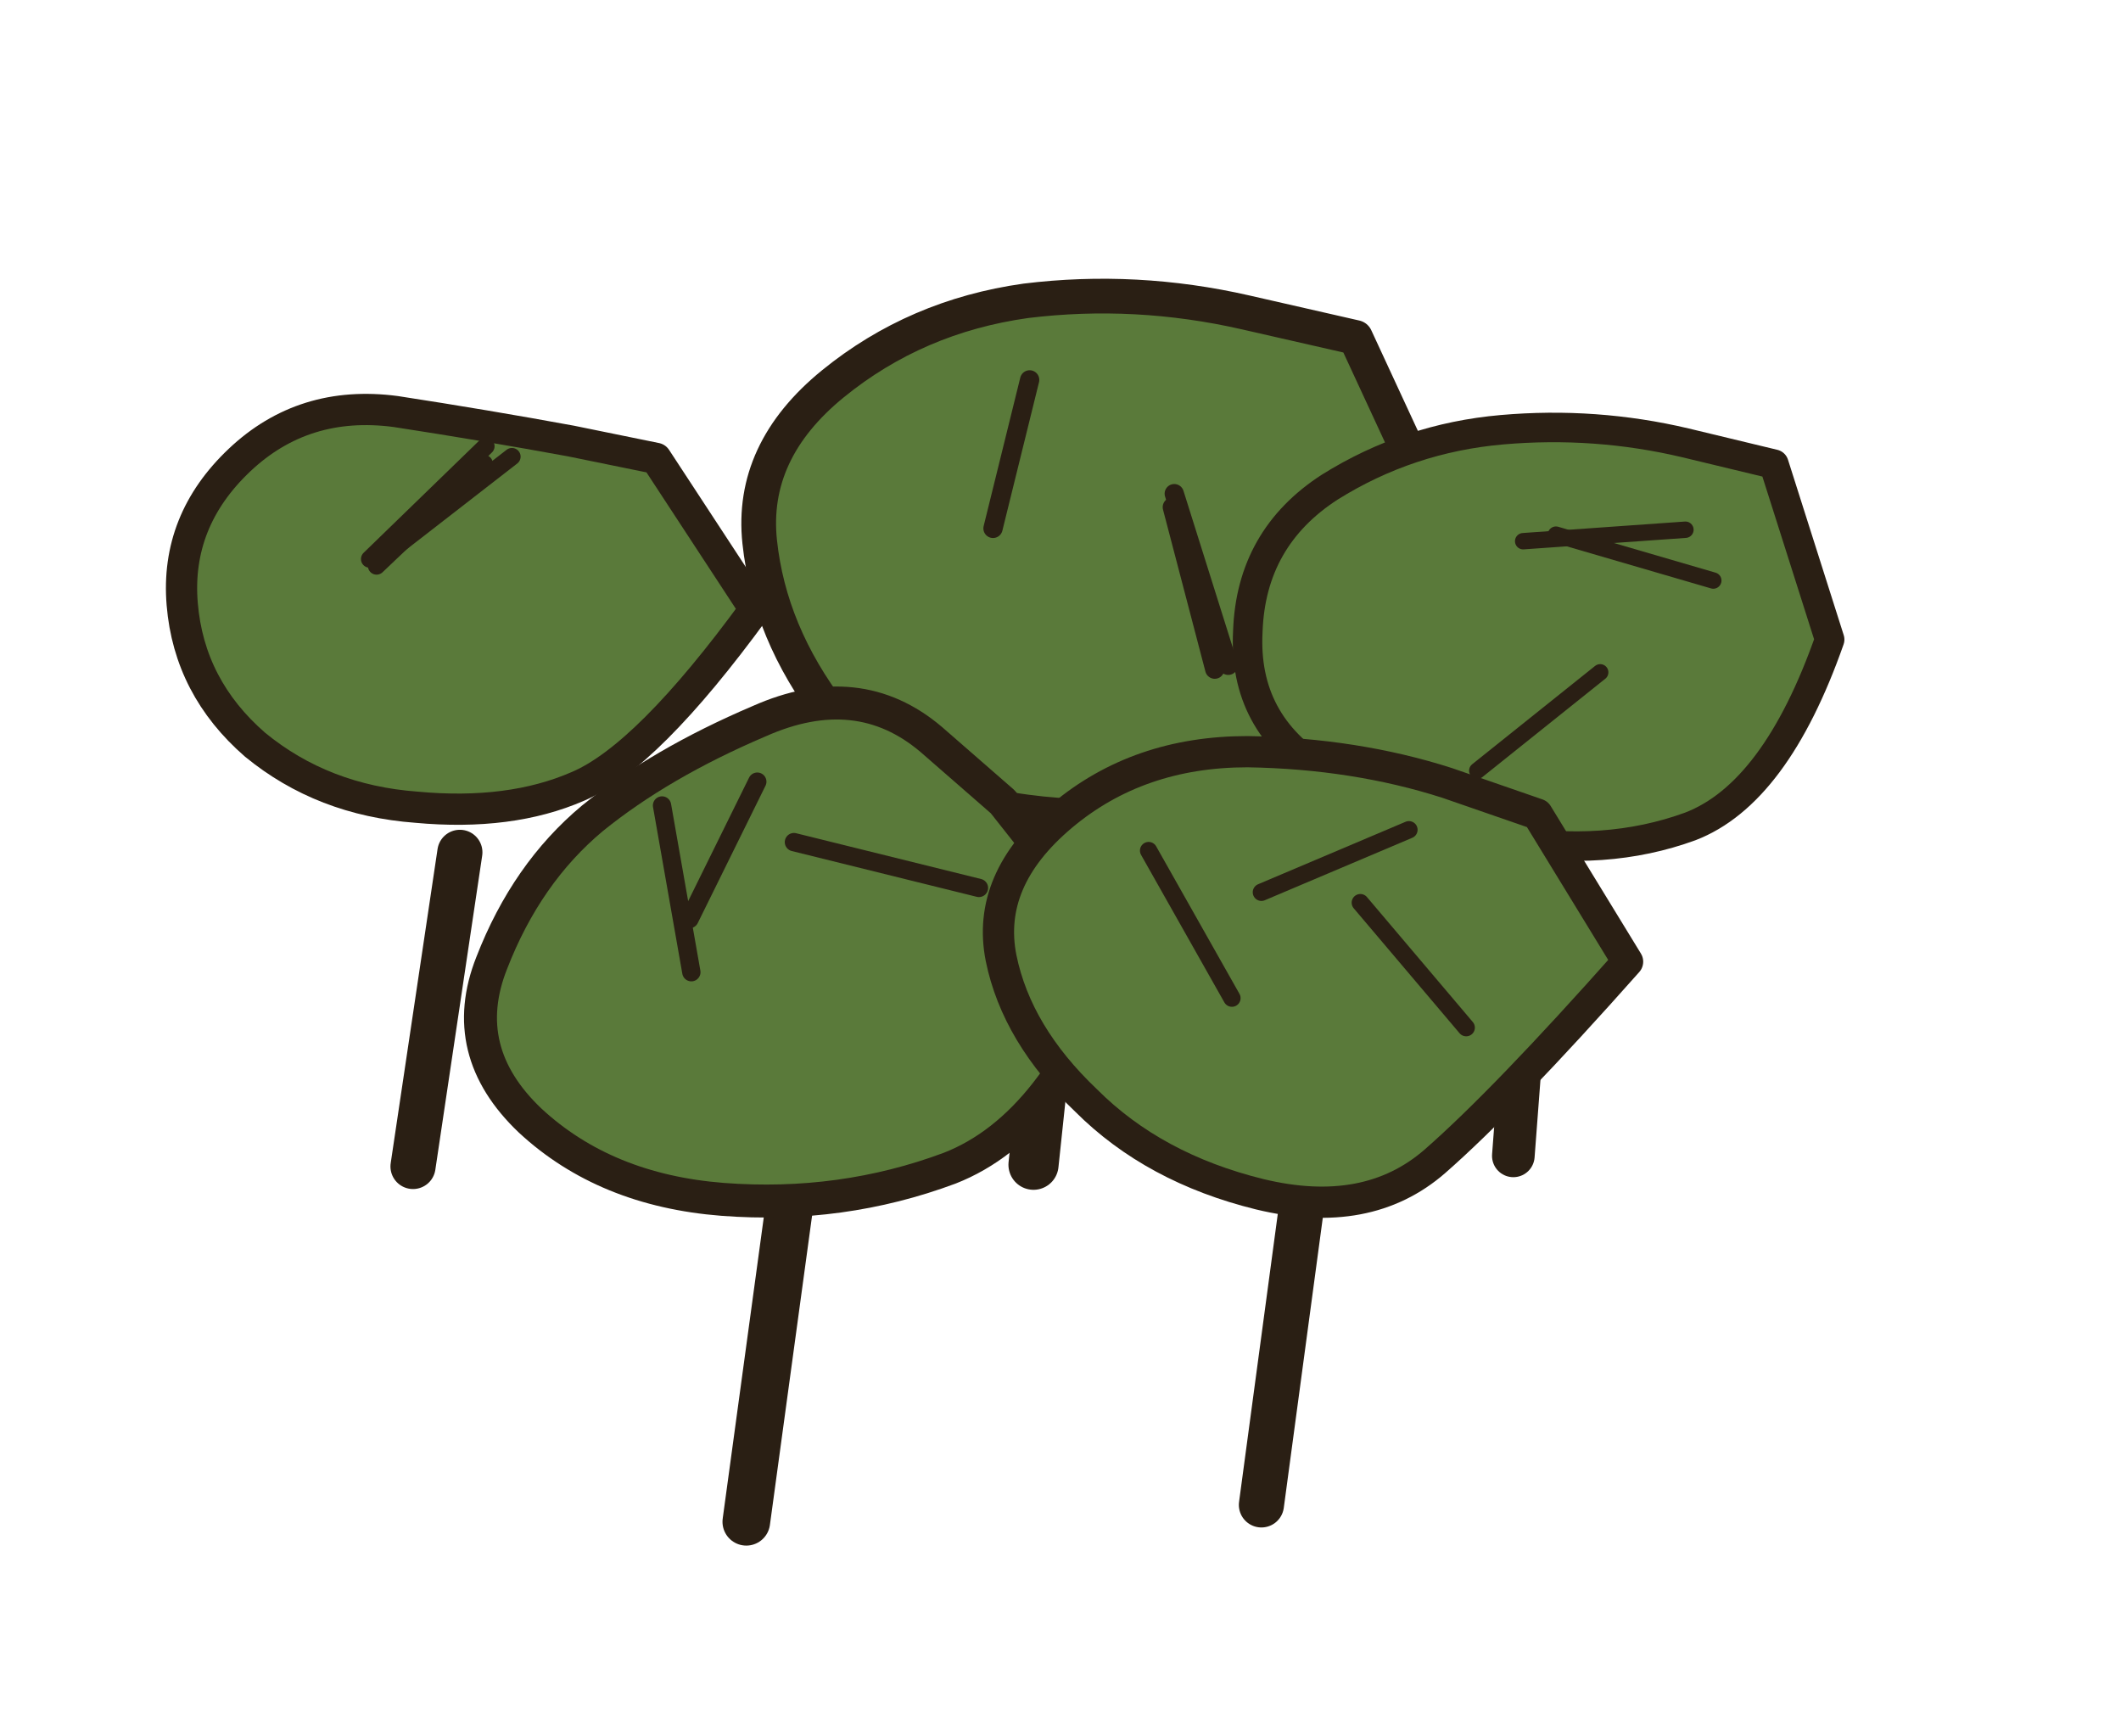
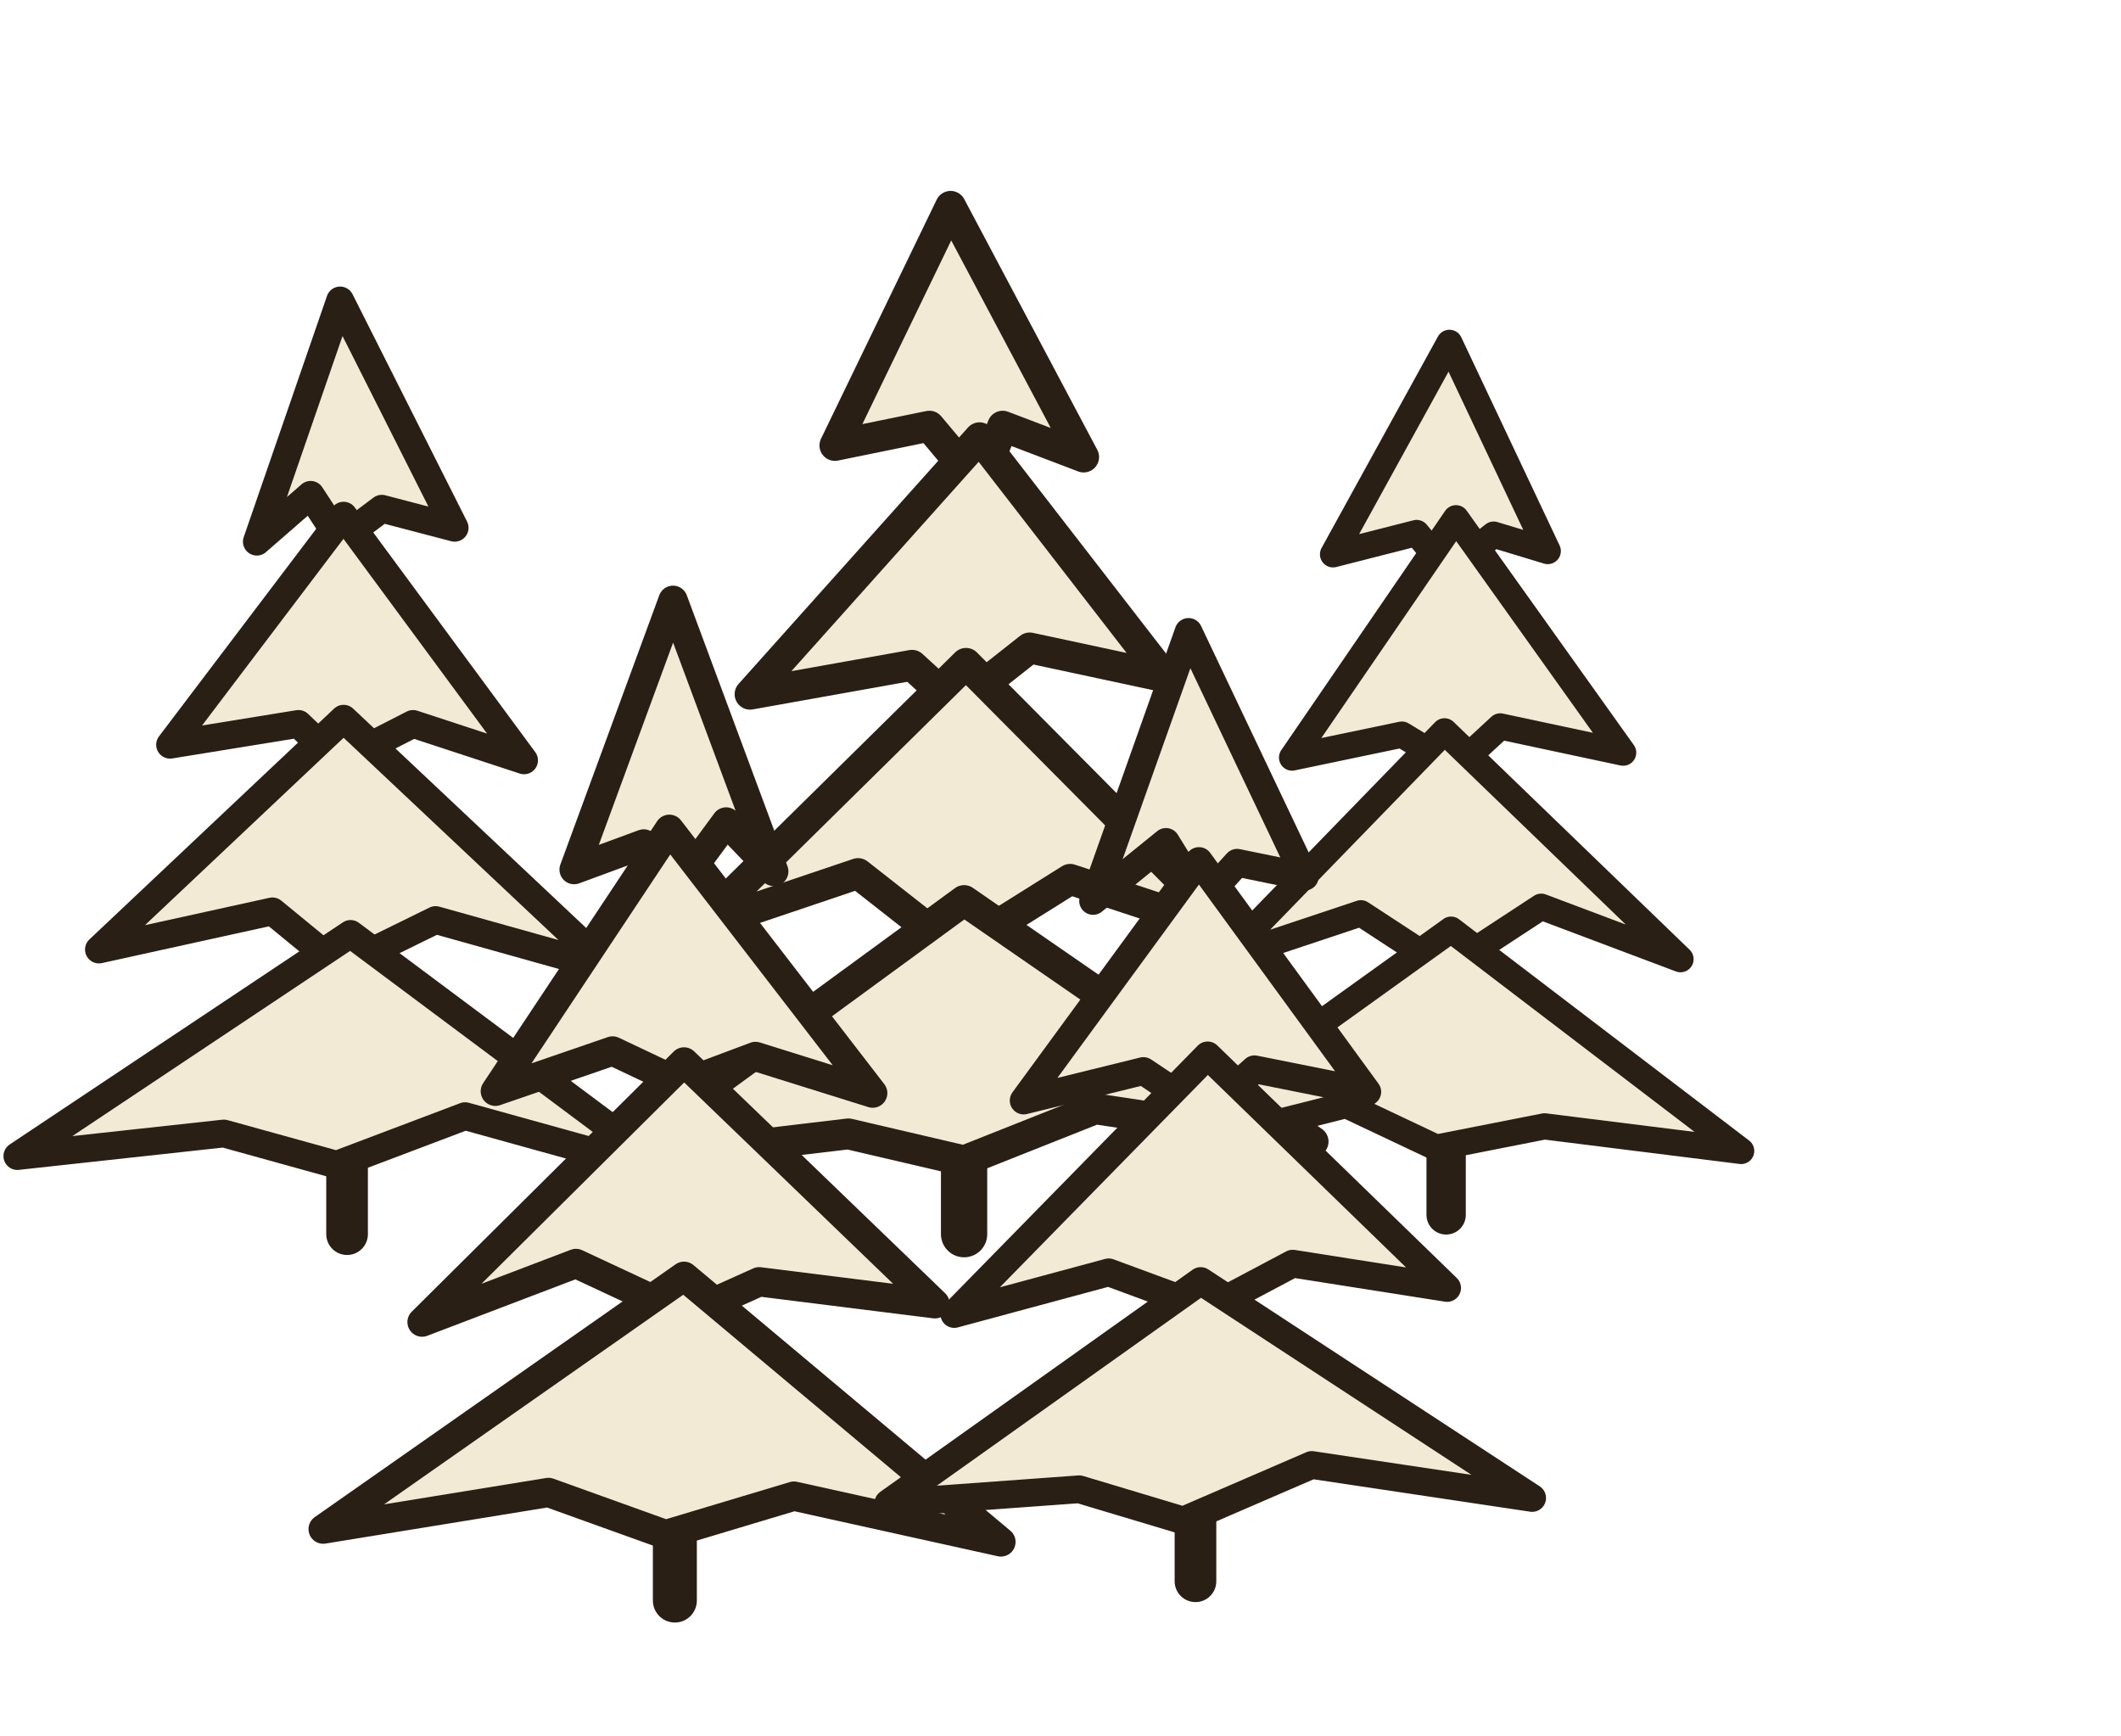
<svg xmlns="http://www.w3.org/2000/svg" viewBox="0 0 110 90" width="110" height="90">
  <g transform="translate(0 10) scale(0.9)">
-     <path d="M 23.8 56.1 L 26.5 38.0" fill="none" stroke="#2a1f14" stroke-width="2.6" stroke-linecap="round" stroke-linejoin="round" />
-     <path d="M 43.5 24.0 Q 37.3 32.5 33.3 34.2 Q 29.4 35.9 24.0 35.4 Q 18.6 35.0 14.7 31.8 Q 10.9 28.5 10.5 23.7 Q 10.1 18.9 13.8 15.4 Q 17.5 11.9 22.8 12.6 Q 28.0 13.4 32.9 14.3 L 37.8 15.3 Z" fill="#5a7a3a" stroke="#2a1f14" stroke-width="1.8" stroke-linecap="round" stroke-linejoin="round" />
-     <path d="M 21.7 21.5 L 27.9 15.6" fill="none" stroke="#2a1f14" stroke-width="1.0" stroke-linecap="round" stroke-linejoin="round" />
-     <path d="M 22.8 20.4 L 29.5 15.2" fill="none" stroke="#2a1f14" stroke-width="1.0" stroke-linecap="round" stroke-linejoin="round" />
-     <path d="M 21.3 21.1 L 28.0 14.6" fill="none" stroke="#2a1f14" stroke-width="1.0" stroke-linecap="round" stroke-linejoin="round" />
+     <path d="M 20.0 60.0 L 20.0 48.0" fill="none" stroke="#2a1f14" stroke-width="2.4" stroke-linecap="round" stroke-linejoin="round" />
+     <path d="M 19.6 6.2 L 14.8 20.1 L 17.9 17.4 L 19.6 20.0 L 22.0 18.2 L 26.2 19.3 Z" fill="#f3ead6" stroke="#2a1f14" stroke-width="1.6" stroke-linecap="round" stroke-linejoin="round" />
+     <path d="M 19.8 18.6 L 9.8 31.8 L 17.2 30.6 L 19.5 32.8 L 23.8 30.6 L 30.2 32.7 Z" fill="#f3ead6" stroke="#2a1f14" stroke-width="1.6" stroke-linecap="round" stroke-linejoin="round" />
+     <path d="M 19.8 30.3 L 5.7 43.6 L 15.7 41.4 L 19.6 44.6 L 25.1 41.9 L 35.1 44.7 Z" fill="#f3ead6" stroke="#2a1f14" stroke-width="1.6" stroke-linecap="round" stroke-linejoin="round" />
+     <path d="M 20.2 42.7 L 1.0 55.5 L 12.9 54.2 L 19.4 56.0 L 26.8 53.2 L 38.7 56.5 Z" fill="#f3ead6" stroke="#2a1f14" stroke-width="1.6" stroke-linecap="round" stroke-linejoin="round" />
  </g>
  <g transform="translate(30 4) scale(1.0)">
-     <path d="M 23.6 56.4 L 25.6 37.5" fill="none" stroke="#2a1f14" stroke-width="2.6" stroke-linecap="round" stroke-linejoin="round" />
-     <path d="M 44.7 23.0 Q 39.3 33.9 34.6 36.4 Q 29.9 39.0 23.2 38.1 Q 16.4 37.2 13.1 33.0 Q 9.9 28.8 9.4 24.1 Q 8.9 19.4 13.2 15.9 Q 17.5 12.4 23.2 11.6 Q 28.9 10.9 34.6 12.2 L 40.3 13.5 Z" fill="#5a7a3a" stroke="#2a1f14" stroke-width="1.8" stroke-linecap="round" stroke-linejoin="round" />
-     <path d="M 30.9 21.6 L 33.7 30.5" fill="none" stroke="#2a1f14" stroke-width="1.0" stroke-linecap="round" stroke-linejoin="round" />
-     <path d="M 21.5 23.4 L 23.4 15.7" fill="none" stroke="#2a1f14" stroke-width="1.0" stroke-linecap="round" stroke-linejoin="round" />
-     <path d="M 30.8 22.3 L 33.0 30.7" fill="none" stroke="#2a1f14" stroke-width="1.0" stroke-linecap="round" stroke-linejoin="round" />
+     <path d="M 20.0 60.0 L 20.0 48.0" fill="none" stroke="#2a1f14" stroke-width="2.4" stroke-linecap="round" stroke-linejoin="round" />
+     <path d="M 19.3 6.7 L 13.3 19.1 L 18.2 18.1 L 20.8 21.2 L 22.0 18.1 L 26.2 19.7 Z" fill="#f3ead6" stroke="#2a1f14" stroke-width="1.6" stroke-linecap="round" stroke-linejoin="round" />
+     <path d="M 20.8 18.7 L 8.9 32.0 L 17.3 30.5 L 19.6 32.6 L 23.4 29.6 L 30.4 31.1 Z" fill="#f3ead6" stroke="#2a1f14" stroke-width="1.6" stroke-linecap="round" stroke-linejoin="round" />
+     <path d="M 20.1 30.4 L 6.2 44.1 L 14.5 41.3 L 19.6 45.3 L 25.5 41.6 L 34.0 44.4 Z" fill="#f3ead6" stroke="#2a1f14" stroke-width="1.6" stroke-linecap="round" stroke-linejoin="round" />
+     <path d="M 20.0 42.7 L 1.4 56.3 L 14.0 54.8 L 20.0 56.2 L 26.8 53.5 L 38.1 55.2 Z" fill="#f3ead6" stroke="#2a1f14" stroke-width="1.6" stroke-linecap="round" stroke-linejoin="round" />
  </g>
  <g transform="translate(58 12) scale(0.85)">
-     <path d="M 24.1 56.4 L 25.5 37.9" fill="none" stroke="#2a1f14" stroke-width="2.6" stroke-linecap="round" stroke-linejoin="round" />
-     <path d="M 43.4 24.9 Q 40.1 34.3 34.9 36.3 Q 29.7 38.2 23.5 37.1 Q 17.3 36.0 12.5 33.0 Q 7.6 30.0 7.9 24.4 Q 8.1 18.7 12.9 15.6 Q 17.7 12.6 23.4 12.1 Q 29.1 11.6 34.6 12.9 L 40.0 14.2 Z" fill="#5a7a3a" stroke="#2a1f14" stroke-width="1.8" stroke-linecap="round" stroke-linejoin="round" />
-     <path d="M 26.7 18.5 L 36.3 21.3" fill="none" stroke="#2a1f14" stroke-width="1.0" stroke-linecap="round" stroke-linejoin="round" />
-     <path d="M 24.7 18.9 L 34.6 18.2" fill="none" stroke="#2a1f14" stroke-width="1.0" stroke-linecap="round" stroke-linejoin="round" />
-     <path d="M 29.4 26.9 L 21.9 32.9" fill="none" stroke="#2a1f14" stroke-width="1.0" stroke-linecap="round" stroke-linejoin="round" />
+     <path d="M 20.0 60.0 L 20.0 48.0" fill="none" stroke="#2a1f14" stroke-width="2.4" stroke-linecap="round" stroke-linejoin="round" />
+     <path d="M 20.2 6.8 L 13.1 19.7 L 18.2 18.4 L 20.1 20.7 L 22.9 18.5 L 26.2 19.5 Z" fill="#f3ead6" stroke="#2a1f14" stroke-width="1.6" stroke-linecap="round" stroke-linejoin="round" />
+     <path d="M 20.6 17.5 L 10.6 32.1 L 17.3 30.7 L 20.6 32.7 L 23.3 30.2 L 30.8 31.8 Z" fill="#f3ead6" stroke="#2a1f14" stroke-width="1.6" stroke-linecap="round" stroke-linejoin="round" />
+     <path d="M 19.9 30.5 L 6.4 44.4 L 14.8 41.6 L 20.0 45.0 L 25.8 41.2 L 34.3 44.4 Z" fill="#f3ead6" stroke="#2a1f14" stroke-width="1.6" stroke-linecap="round" stroke-linejoin="round" />
+     <path d="M 20.3 42.6 L 0.8 56.6 L 13.9 53.3 L 19.4 55.9 L 26.0 54.6 L 38.0 56.1 Z" fill="#f3ead6" stroke="#2a1f14" stroke-width="1.6" stroke-linecap="round" stroke-linejoin="round" />
  </g>
  <g transform="translate(16 26) scale(0.95)">
-     <path d="M 23.9 55.7 L 26.3 38.1" fill="none" stroke="#2a1f14" stroke-width="2.6" stroke-linecap="round" stroke-linejoin="round" />
-     <path d="M 44.3 24.5 Q 40.9 34.1 35.0 36.4 Q 29.1 38.6 22.6 38.1 Q 16.2 37.6 12.1 33.8 Q 8.1 30.0 10.0 25.2 Q 11.9 20.3 15.5 17.3 Q 19.2 14.3 24.6 12.0 Q 30.0 9.6 34.0 13.0 L 37.9 16.4 Z" fill="#5a7a3a" stroke="#2a1f14" stroke-width="1.8" stroke-linecap="round" stroke-linejoin="round" />
-     <path d="M 20.9 25.7 L 19.3 16.6" fill="none" stroke="#2a1f14" stroke-width="1.0" stroke-linecap="round" stroke-linejoin="round" />
-     <path d="M 26.5 18.6 L 36.6 21.1" fill="none" stroke="#2a1f14" stroke-width="1.0" stroke-linecap="round" stroke-linejoin="round" />
-     <path d="M 20.8 22.8 L 24.5 15.3" fill="none" stroke="#2a1f14" stroke-width="1.0" stroke-linecap="round" stroke-linejoin="round" />
+     <path d="M 20.0 60.0 L 20.0 48.0" fill="none" stroke="#2a1f14" stroke-width="2.4" stroke-linecap="round" stroke-linejoin="round" />
+     <path d="M 19.9 5.4 L 14.5 20.1 L 18.3 18.7 L 20.3 20.9 L 22.8 17.5 L 25.4 20.2 Z" fill="#f3ead6" stroke="#2a1f14" stroke-width="1.6" stroke-linecap="round" stroke-linejoin="round" />
+     <path d="M 19.7 17.9 L 10.2 32.2 L 16.6 30.0 L 20.4 31.8 L 24.4 30.3 L 30.8 32.3 Z" fill="#f3ead6" stroke="#2a1f14" stroke-width="1.6" stroke-linecap="round" stroke-linejoin="round" />
+     <path d="M 20.5 30.6 L 6.2 44.8 L 14.6 41.6 L 20.6 44.4 L 24.6 42.6 L 34.2 43.8 Z" fill="#f3ead6" stroke="#2a1f14" stroke-width="1.6" stroke-linecap="round" stroke-linejoin="round" />
+     <path d="M 20.5 42.3 L 0.8 56.1 L 13.1 54.1 L 19.5 56.4 L 26.5 54.3 L 37.8 56.8 Z" fill="#f3ead6" stroke="#2a1f14" stroke-width="1.6" stroke-linecap="round" stroke-linejoin="round" />
  </g>
  <g transform="translate(44 28) scale(0.9)">
-     <path d="M 23.8 55.6 L 26.1 38.5" fill="none" stroke="#2a1f14" stroke-width="2.6" stroke-linecap="round" stroke-linejoin="round" />
-     <path d="M 44.9 24.3 Q 37.8 32.3 33.8 35.8 Q 29.9 39.2 23.7 37.7 Q 17.6 36.2 13.7 32.3 Q 9.7 28.5 8.8 24.1 Q 7.9 19.6 12.3 15.9 Q 16.7 12.2 23.0 12.2 Q 29.2 12.3 34.5 14.0 L 39.7 15.8 Z" fill="#5a7a3a" stroke="#2a1f14" stroke-width="1.8" stroke-linecap="round" stroke-linejoin="round" />
-     <path d="M 22.1 26.4 L 17.3 17.9" fill="none" stroke="#2a1f14" stroke-width="1.0" stroke-linecap="round" stroke-linejoin="round" />
-     <path d="M 23.8 20.3 L 32.3 16.7" fill="none" stroke="#2a1f14" stroke-width="1.0" stroke-linecap="round" stroke-linejoin="round" />
-     <path d="M 29.5 20.9 L 35.6 28.1" fill="none" stroke="#2a1f14" stroke-width="1.0" stroke-linecap="round" stroke-linejoin="round" />
+     <path d="M 20.0 60.0 L 20.0 48.0" fill="none" stroke="#2a1f14" stroke-width="2.4" stroke-linecap="round" stroke-linejoin="round" />
+     <path d="M 19.6 5.3 L 14.1 20.8 L 18.3 17.4 L 20.4 20.8 L 22.4 18.6 L 26.3 19.4 Z" fill="#f3ead6" stroke="#2a1f14" stroke-width="1.6" stroke-linecap="round" stroke-linejoin="round" />
+     <path d="M 20.2 18.5 L 10.1 32.3 L 17.0 30.6 L 20.6 33.0 L 23.4 30.5 L 29.9 31.8 Z" fill="#f3ead6" stroke="#2a1f14" stroke-width="1.6" stroke-linecap="round" stroke-linejoin="round" />
+     <path d="M 20.7 29.7 L 6.1 44.6 L 15.0 42.2 L 20.7 44.3 L 25.6 41.7 L 34.5 43.1 Z" fill="#f3ead6" stroke="#2a1f14" stroke-width="1.6" stroke-linecap="round" stroke-linejoin="round" />
+     <path d="M 20.3 42.7 L 2.3 55.5 L 13.3 54.7 L 19.3 56.5 L 26.7 53.3 L 39.4 55.2 Z" fill="#f3ead6" stroke="#2a1f14" stroke-width="1.6" stroke-linecap="round" stroke-linejoin="round" />
  </g>
</svg>
